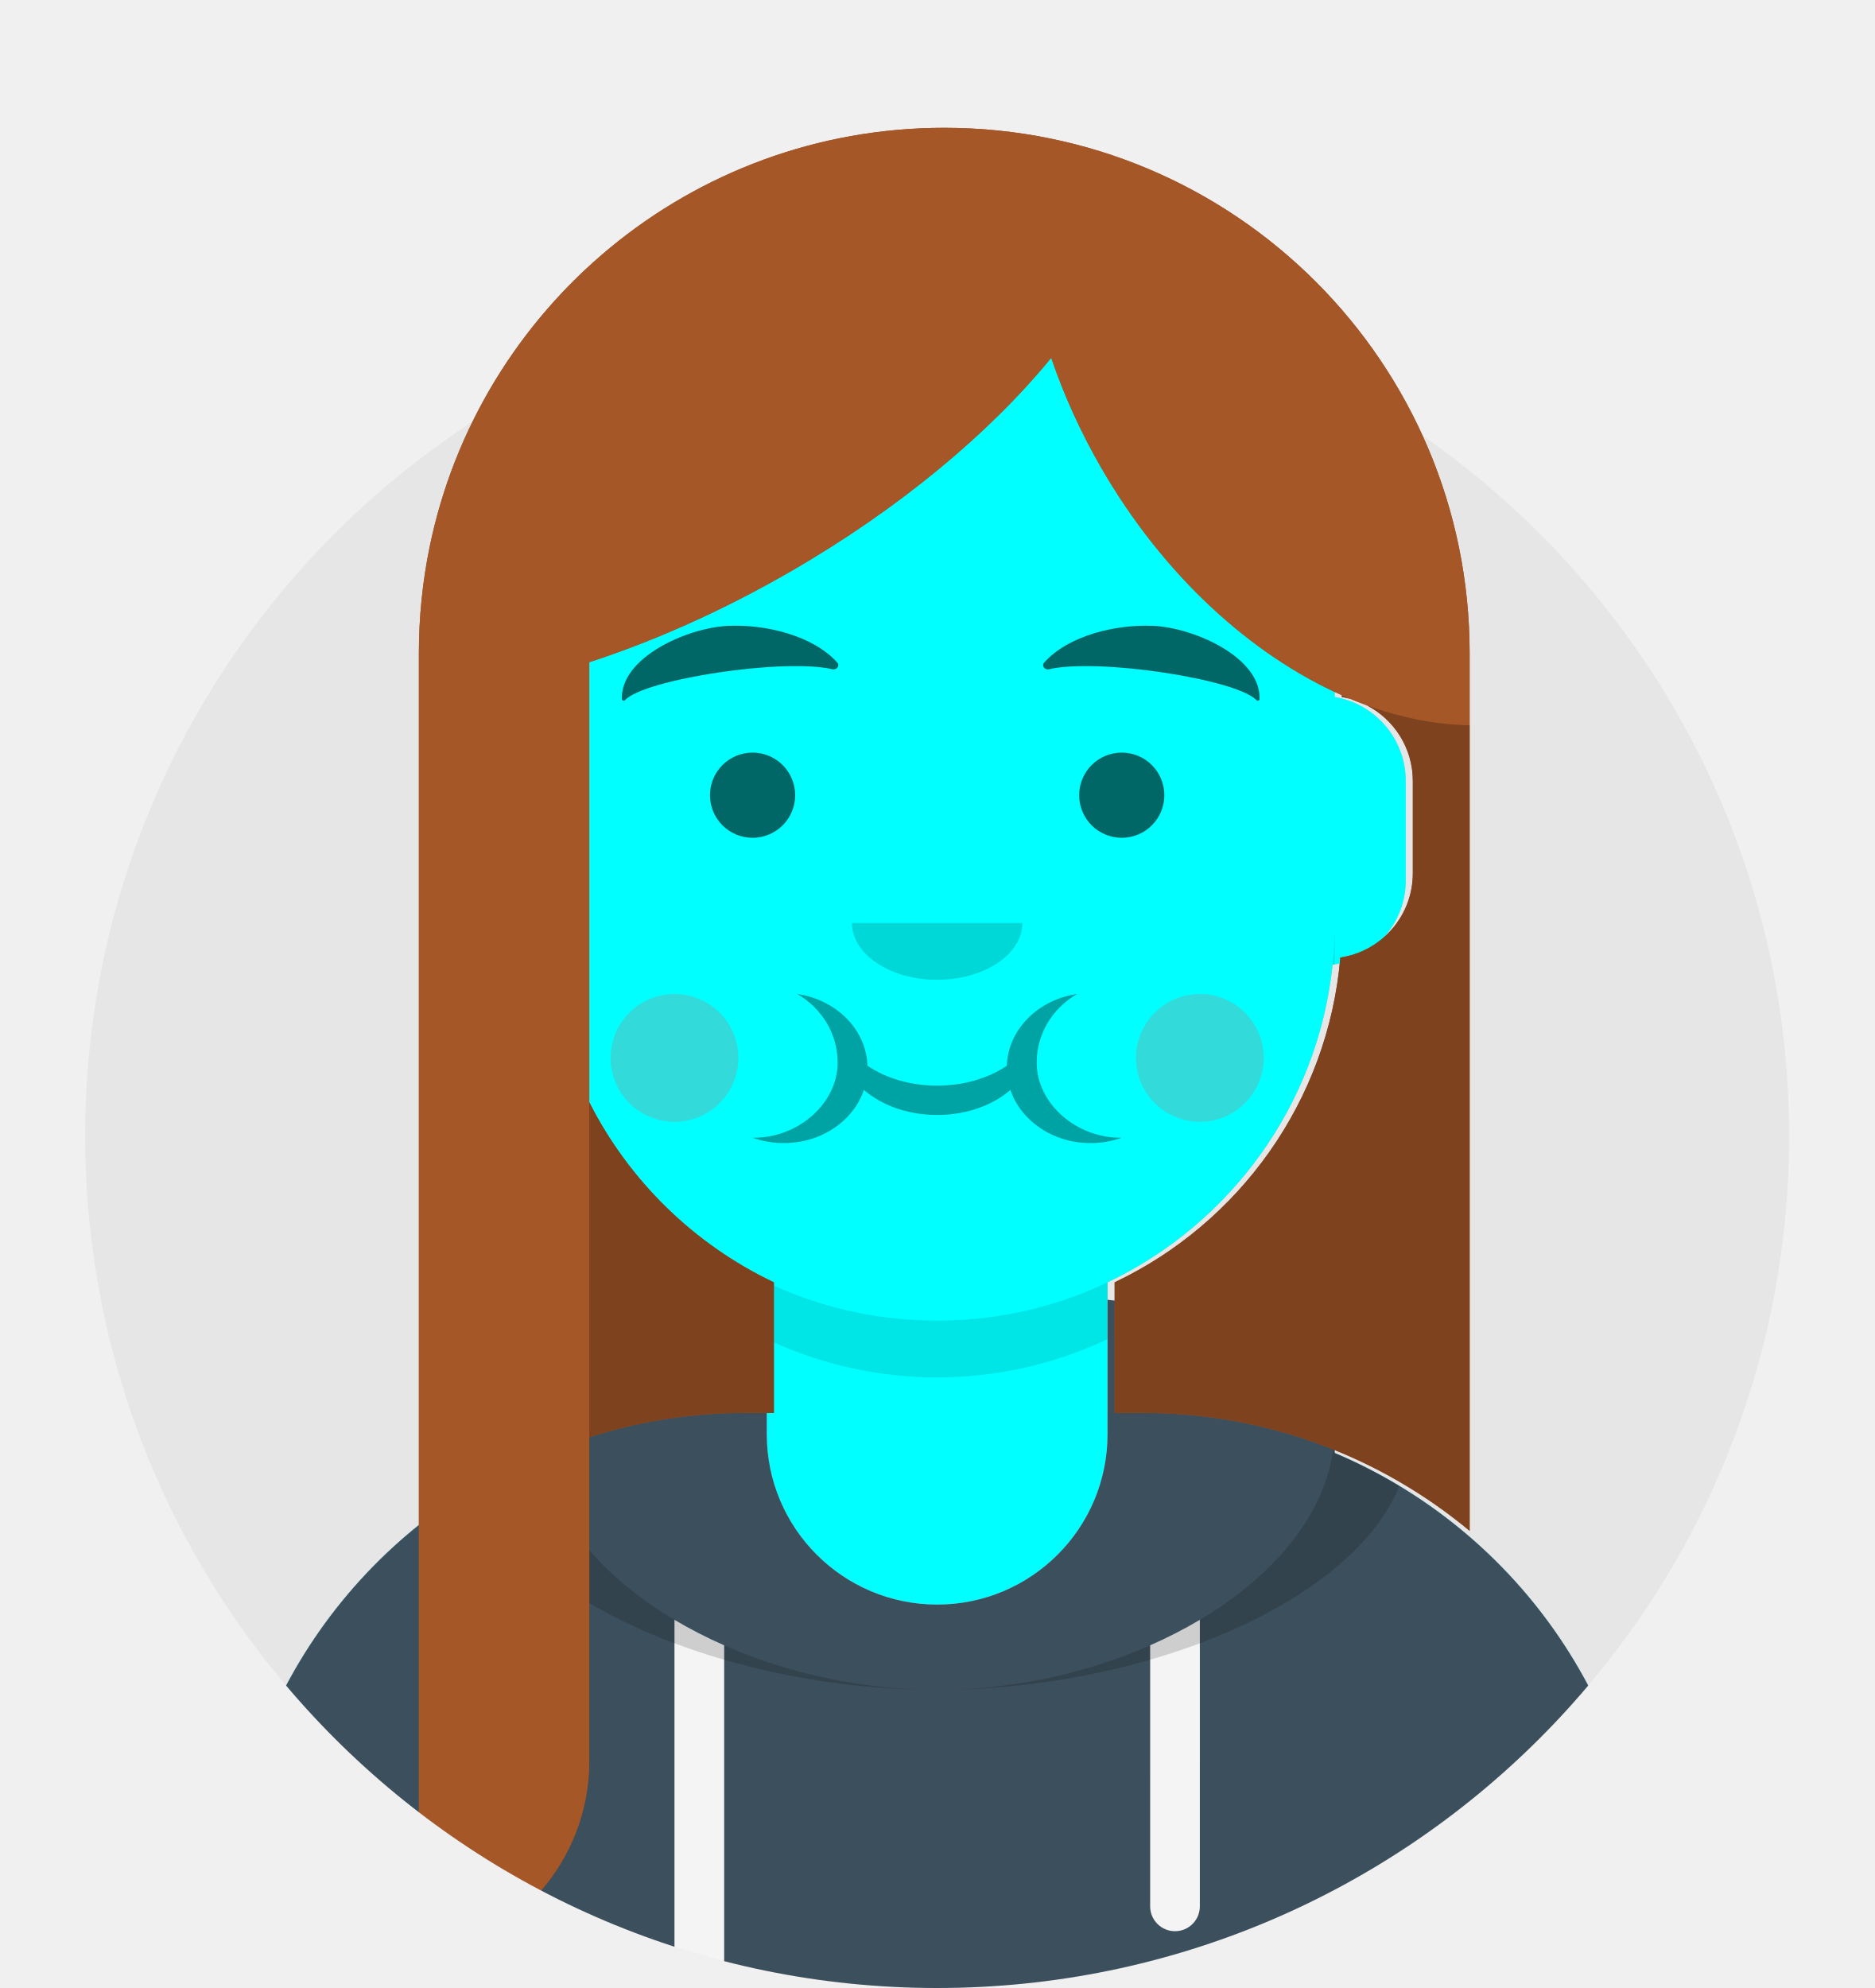
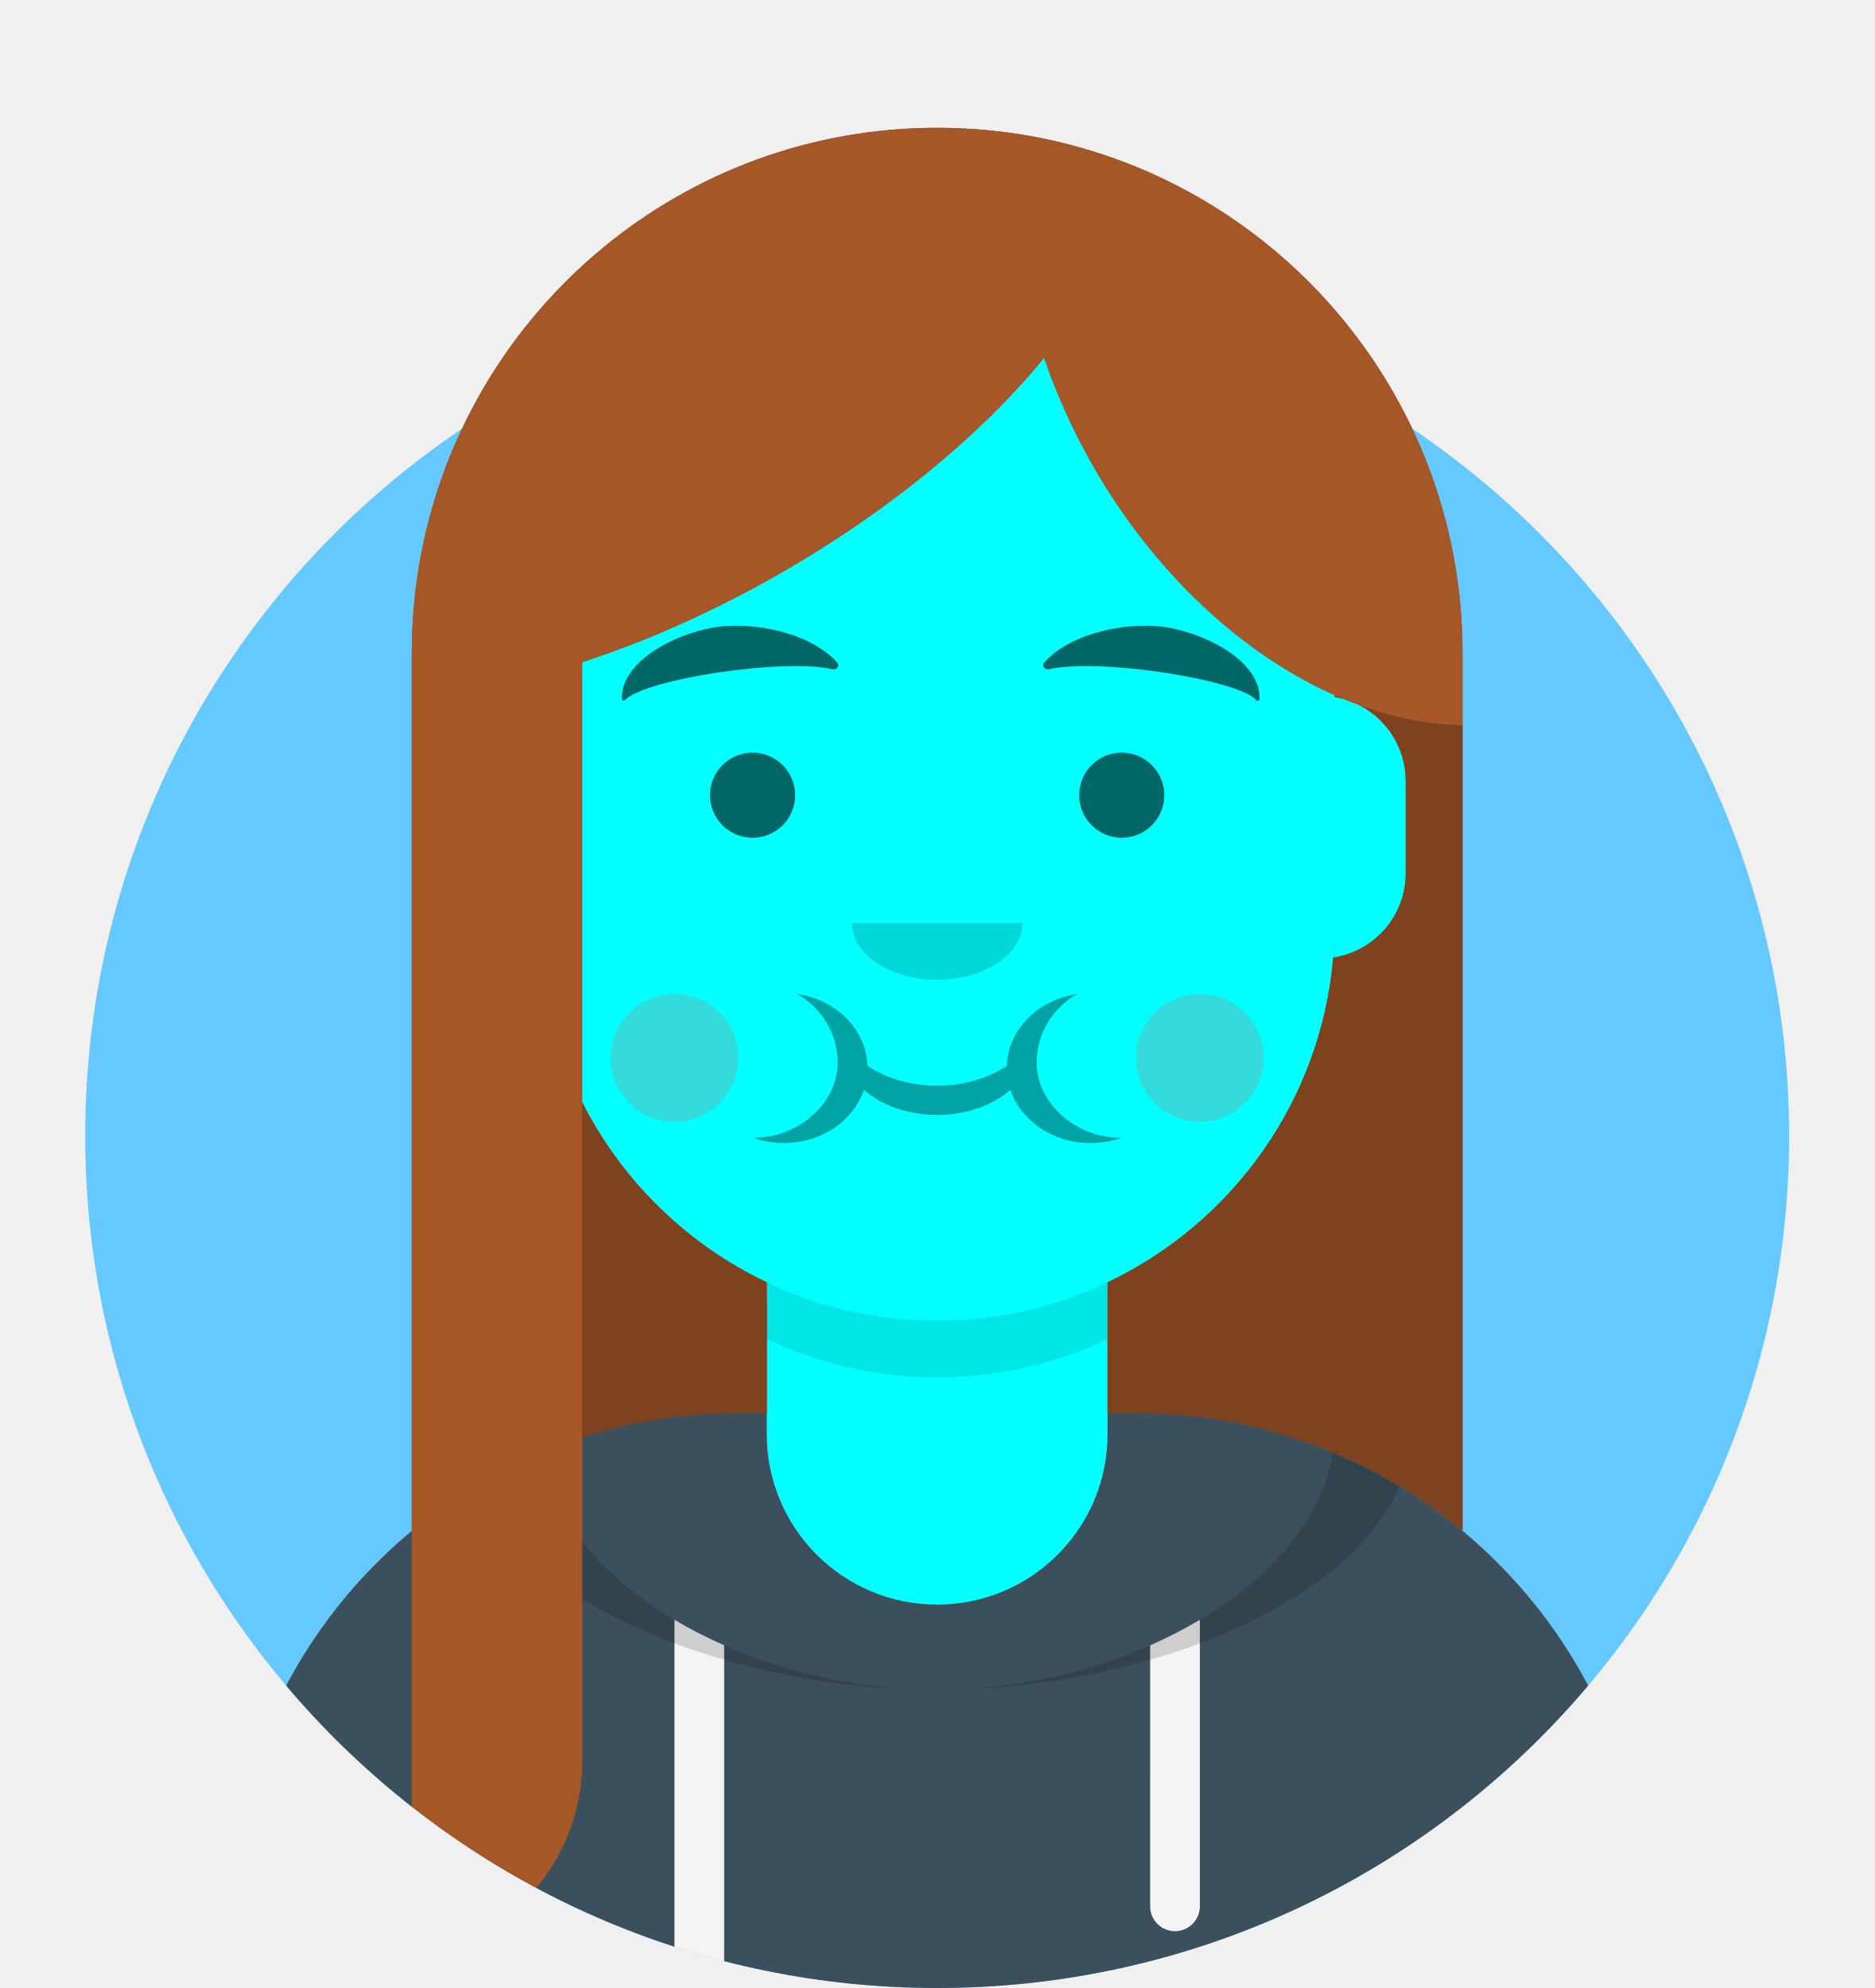
<svg xmlns="http://www.w3.org/2000/svg" xmlns:xlink="http://www.w3.org/1999/xlink" width="264px" height="280px" viewBox="0 0 264 280" version="1.1">
  <defs>
    <circle id="circle_path-1" cx="120" cy="120" r="120" />
    <path d="M-3.19744231e-14,160 L-3.19744231e-14,-1.42108547e-14 L264,-1.42108547e-14 L264,160 L252,160 C252,226.274 198.274,280 132,280 C65.726,280 12,226.274 12,160 L12,160 L-3.19744231e-14,160 Z" id="circle_path-3" />
    <path d="M100,0 C130.928,-5.68137151e-15 156,25.072 156,56 L156.001,62.166 C161.676,63.119 166,68.054 166,74 L166,88 C166,94.052 161.519,99.058 155.694,99.881 C153.628,119.686 141.238,136.422 124.001,144.61 L124,163 L128,163 C167.765,163 200,195.235 200,235 L200,244 L0,244 L0,235 C-4.86974701e-15,195.235 32.235,163 72,163 L76,163 L76,144.611 C58.763,136.422 46.372,119.687 44.305,99.881 C38.481,99.058 34,94.052 34,88 L34,74 C34,68.054 38.325,63.118 44,62.166 L44,56 C44,25.072 69.072,5.68137151e-15 100,0 Z" id="circle_path-5" />
    <path d="M83,36.348 C83,52.629 105.162,65.828 132.5,65.828 C159.838,65.828 182,52.629 182,36.348 C182,34.985 181.845,33.645 181.544,32.331 C210.784,41.488 232,68.792 232,101.052 L232,110 L32,110 L32,101.052 C32,68.397 53.739,40.82 83.534,32.002 C83.182,33.421 83,34.871 83,36.348 Z" id="circle_path-7" />
    <rect id="circle_path-9" x="0" y="0" width="264" height="280" />
    <path d="M74,0 C114.869,0 148,33.131 148,74 L148,84.148 L148,197.608 C135.525,187.237 119.491,181 102,181 L102,181 L98,181 L98,162.611 C115.531,154.283 128.048,137.115 129.791,116.867 C135.569,116.002 140,111.019 140,105 L140,105 L140,92 C140,87.354 137.359,83.324 133.497,81.33 C132.724,81.05 131.952,80.748 131.181,80.426 C130.795,80.32 130.401,80.233 130,80.166 L130,80.166 L130,79.917 C117.224,74.234 104.878,63.071 96.11,47.885 C93.175,42.801 90.831,37.595 89.066,32.397 C80.431,42.941 67.745,53.602 52.342,62.495 C42.778,68.017 33.147,72.291 24,75.266 L24,137.247 C29.602,148.318 38.773,157.278 50,162.611 L50,162.611 L50,181 L46,181 C38.327,181 30.935,182.2 24,184.423 L24,230 C24,244.106 13.569,255.776 0,257.716 L0,74 C0,33.131 33.131,0 74,0 Z" id="circle_path-11" />
  </defs>
  <g id="circle_Avataaar/Circle" stroke="none" stroke-width="1" fill="none" fill-rule="evenodd">
    <g id="circle_Circle" transform="translate(12, 40)">
      <mask id="circle_mask-2" fill="white">
        <use xlink:href="#circle_path-1" />
      </mask>
-       <use id="circle_Circle-Background" fill="#E6E6E6" xlink:href="#circle_path-1" />
+       <use id="circle_Background-Color" fill="#65C9FF" xlink:href="#circle_path-1" />
      <g id="circle_Fabric-Color" mask="url(#circle_mask-2)" fill="">
        <rect id="circle_🖍Color" x="0" y="0" width="240" height="240" />
      </g>
    </g>
    <mask id="circle_mask-4" fill="white">
      <use xlink:href="#circle_path-3" />
    </mask>
    <g id="circle_Mask" />
    <g id="circle_Avataaar" mask="url(#circle_mask-4)">
      <g id="circle_Body" transform="translate(32, 36)">
        <mask id="circle_mask-6" fill="white">
          <use xlink:href="#circle_path-5" />
        </mask>
        <use fill="#D0C6AC" xlink:href="#circle_path-5" />
        <g id="circle_Skin-Color" mask="url(#circle_mask-6)" fill="#00FFFF">
          <g transform="translate(-32, 0)" id="circle_Color">
            <rect x="0" y="0" width="264" height="244" />
          </g>
        </g>
        <path d="M44,94 C44,124.928 69.072,150 100,150 C130.928,150 156,124.928 156,94 L156,94 L156,102 C156,132.928 130.928,158 100,158 C69.072,158 44,132.928 44,102 Z" id="circle_Neck-Shadow" fill-opacity="0.1" fill="#000000" mask="url(#circle_mask-6)" />
      </g>
      <g id="circle_Clothing" transform="translate(0, 170)">
        <defs>
          <path d="M187.997,34.742 L187.995,34.645 C213.853,45.567 232,71.164 232,100.999 L232,110 L32,110 L32,100.999 C32,71.164 50.147,45.567 76.006,34.644 C76.282,20.552 90.082,15.076 108,13.071 L108,32 C108,45.255 118.745,56 132,56 C145.255,56 156,45.255 156,32 L156,32 L156.001,13.071 C173.96,15.081 187.783,20.577 187.997,34.742 Z" id="hoodie_path-1" />
        </defs>
        <g id="hoodie_Clothing/Hoodie" stroke="none" stroke-width="1" fill="none" fill-rule="evenodd">
          <mask id="hoodie_mask-2" fill="white">
            <use xlink:href="#hoodie_path-1" />
          </mask>
          <use id="hoodie_Hoodie" fill="#B7C1DB" xlink:href="#hoodie_path-1" />
          <g id="hoodie_Fabric-Color" mask="url(#hoodie_mask-2)" fill="#3C4F5C">
            <rect id="hoodie_🖍Color" x="0" y="0" width="264" height="110" />
          </g>
          <path d="M102,61.739 L102,110 L95,110 L94.999,58.15 C97.203,59.46 99.546,60.661 102,61.739 Z M169.001,58.149 L169,98.5 C169,100.433 167.433,102 165.5,102 C163.567,102 162,100.433 162,98.5 L162.001,61.738 C164.455,60.66 166.798,59.459 169.001,58.149 Z" id="hoodie_Straps" fill="#F4F4F4" mask="url(#hoodie_mask-2)" />
          <path d="M132,68 L130.996,67.995 C97.88,67.68 65.5,51.823 65.5,32.308 C65.5,21.243 75.909,15.571 90.959,12.725 C81.875,16.075 76,21.706 76,31.077 C76,51.469 103.821,68 132,68 Z M132,68 C160.179,68 188,51.469 188,31.077 C188,21.706 182.125,16.075 173.041,12.725 C188.091,15.571 198.5,21.243 198.5,32.308 C198.5,52.02 165.462,68 132,68 L132,68 Z" id="hoodie_Shadow" fill-opacity="0.16" fill="#000000" mask="url(#hoodie_mask-2)" />
        </g>
      </g>
      <g id="circle_Face" transform="translate(76, 82)" fill="#000000">
        <g id="circle_Mouth" transform="translate(2, 52)">
          <g id="eating_Mouth/Eating" stroke="none" stroke-width="1" fill="none" fill-rule="evenodd">
            <g id="eating_Om-Nom-Nom" opacity="0.6" transform="translate(28, 6)" fill="#000000" fill-opacity="0.6">
              <path d="M45.706,0 C42.34,1.959 40.02,5.495 40.02,9.677 C40.02,15.345 45.493,20.245 51.823,20.245 C51.882,20.245 51.941,20.245 52,20.244 C50.642,20.732 49.16,21 47.608,21 C42.286,21 37.787,17.847 36.314,13.514 C33.84,15.669 30.138,17.039 26,17.039 C21.862,17.039 18.16,15.669 15.685,13.513 C14.213,17.847 9.714,21 4.392,21 C2.84,21 1.358,20.732 0,20.244 C0.059,20.245 0.118,20.245 0.177,20.245 C6.507,20.245 11.98,15.345 11.98,9.677 C11.98,5.495 9.66,1.959 6.294,0 C11.792,0.797 16.017,4.995 16.191,10.105 C18.754,11.842 22.205,12.906 26,12.906 C29.795,12.906 33.246,11.842 35.81,10.106 C35.983,4.995 40.208,0.797 45.706,0 Z" id="eating_Delicious" />
            </g>
            <circle id="eating_Redish" fill-opacity="0.2" fill="#FF4646" cx="17" cy="15" r="9" />
            <circle id="eating_Redish" fill-opacity="0.2" fill="#FF4646" cx="91" cy="15" r="9" />
          </g>
        </g>
        <g id="circle_Nose" transform="translate(28, 40)" fill-opacity="0.16">
          <g id="default_Nose/Default" stroke="none" stroke-width="1" fill="none" fill-rule="evenodd" fill-opacity="0.16">
            <path d="M16,8 C16,12.418 21.373,16 28,16 L28,16 C34.627,16 40,12.418 40,8" id="default_Nose" fill="#000000" />
          </g>
        </g>
        <g id="circle_Eyes" transform="translate(0, 8)">
          <g id="default_Eyes/Default-😀" stroke="none" stroke-width="1" fill="none" fill-rule="evenodd" fill-opacity="0.6">
            <circle id="default_Eye" fill="#000000" cx="30" cy="22" r="6" />
            <circle id="default_Eye" fill="#000000" cx="82" cy="22" r="6" />
          </g>
        </g>
        <g id="circle_Eyebrow" fill-opacity="0.6">
          <g id="default_natural_Eyebrow/Natural/Default-Natural" stroke="none" stroke-width="1" fill="none" fill-rule="evenodd" fill-opacity="0.6">
            <path d="M26.039,6.21 C20.278,6.983 11.293,12.005 12.044,17.818 C12.069,18.008 12.357,18.067 12.481,17.908 C14.967,14.72 34.193,10.037 41.194,11.015 C41.835,11.104 42.258,10.443 41.821,10.03 C38.077,6.495 31.2,5.512 26.039,6.21" id="default_natural_Eyebrow" fill="#000000" transform="translate(27, 12) rotate(5) translate(-27, -12) " />
            <path d="M85.039,6.21 C79.278,6.983 70.293,12.005 71.044,17.818 C71.069,18.008 71.357,18.067 71.481,17.908 C73.967,14.72 93.193,10.037 100.194,11.015 C100.835,11.104 101.258,10.443 100.821,10.03 C97.077,6.495 90.2,5.512 85.039,6.21" id="default_natural_Eyebrow" fill="#000000" transform="translate(86, 12) scale(-1, 1) rotate(5) translate(-86, -12) " />
          </g>
        </g>
      </g>
      <g id="circle_Top">
        <defs>
          <path d="M98 181L98 162.611C115.531 154.283 128.048 137.115 129.791 116.867C135.569 116.002 140 111.019 140 105L140 92C140 87.358 137.364 83.331 133.506 81.335C132.73 81.052 131.955 80.749 131.18 80.426C130.794 80.32 130.4 80.233 130 80.166L130 79.917C117.224 74.234 104.878 63.071 96.11 47.885C93.175 42.801 90.831 37.595 89.066 32.397C80.431 42.941 67.745 53.602 52.342 62.495C42.778 68.017 33.147 72.291 24 75.266L24 137.246C29.602 148.318 38.773 157.277 50 162.611L50 181L46 181C38.327 181 30.935 182.2 24 184.423L24 230C24 244.106 13.569 255.776 0 257.716L0 74C0 68.891 0.518 63.904 1.503 59.086C8.404 25.366 38.24 0 74 0C114.869 0 148 33.131 148 74L148 197.608C135.525 187.237 119.491 181 102 181L98 181Z" id="straight_2_path_1" />
          <clipPath id="straight_2_mask_1">
            <use xlink:href="#straight_2_path_1" />
          </clipPath>
        </defs>
-         <g id="straight_2_TopLong-HairStraight-2">
+         <g id="straight_2_TopLong-HairStraight-2" transform="translate(-1 0)">
          <g id="straight_2_Hair" transform="translate(59 18)">
            <path d="M98 181L98 162.611C115.531 154.283 128.048 137.115 129.791 116.867C135.569 116.002 140 111.019 140 105L140 92C140 87.358 137.364 83.331 133.506 81.335C132.73 81.052 131.955 80.749 131.18 80.426C130.794 80.32 130.4 80.233 130 80.166L130 79.917C117.224 74.234 104.878 63.071 96.11 47.885C93.175 42.801 90.831 37.595 89.066 32.397C80.431 42.941 67.745 53.602 52.342 62.495C42.778 68.017 33.147 72.291 24 75.266L24 137.246C29.602 148.318 38.773 157.277 50 162.611L50 181L46 181C38.327 181 30.935 182.2 24 184.423L24 230C24 244.106 13.569 255.776 0 257.716L0 74C0 68.891 0.518 63.904 1.503 59.086C8.404 25.366 38.24 0 74 0C114.869 0 148 33.131 148 74L148 197.608C135.525 187.237 119.491 181 102 181L98 181Z" id="straight_2_Mask-Hair" fill="#944F23" fill-rule="evenodd" stroke="none" />
            <g clip-path="url(#straight_2_mask_1)">
              <g id="straight_2_Hair-Color" transform="translate(-58 -18)" fill="#2C1B18">
                <path d="M0 0L264 0L264 280L0 280L0 0Z" id="straight_2_Color" fill="#A55728" fill-rule="evenodd" stroke="none" />
              </g>
            </g>
          </g>
          <path d="M76.326 181L76.326 162.611C93.857 154.283 106.374 137.115 108.117 116.867C113.895 116.002 118.326 111.019 118.326 105L118.326 92C118.326 87.358 115.69 83.331 111.832 81.335C116.7 83.108 121.589 84.072 126.326 84.148L126.326 197.608C113.851 187.237 97.817 181 80.326 181L76.326 181ZM2.326 184.423C9.261 182.2 16.653 181 24.326 181L28.326 181L28.326 162.611C17.099 157.277 7.927 148.318 2.326 137.246L2.326 184.423ZM108.326 79.917L108.326 80.166C108.726 80.233 109.12 80.32 109.506 80.426C109.112 80.261 108.719 80.092 108.326 79.917Z" transform="translate(80.67409 18)" id="straight_2_Shadow" fill="#000000" fill-opacity="0.239" fill-rule="evenodd" stroke="none" />
          <g id="straight_2_Facial-Hair" transform="translate(49 72)" />
          <g id="straight_2_Accessory" transform="translate(62 85)" />
        </g>
      </g>
    </g>
  </g>
</svg>
